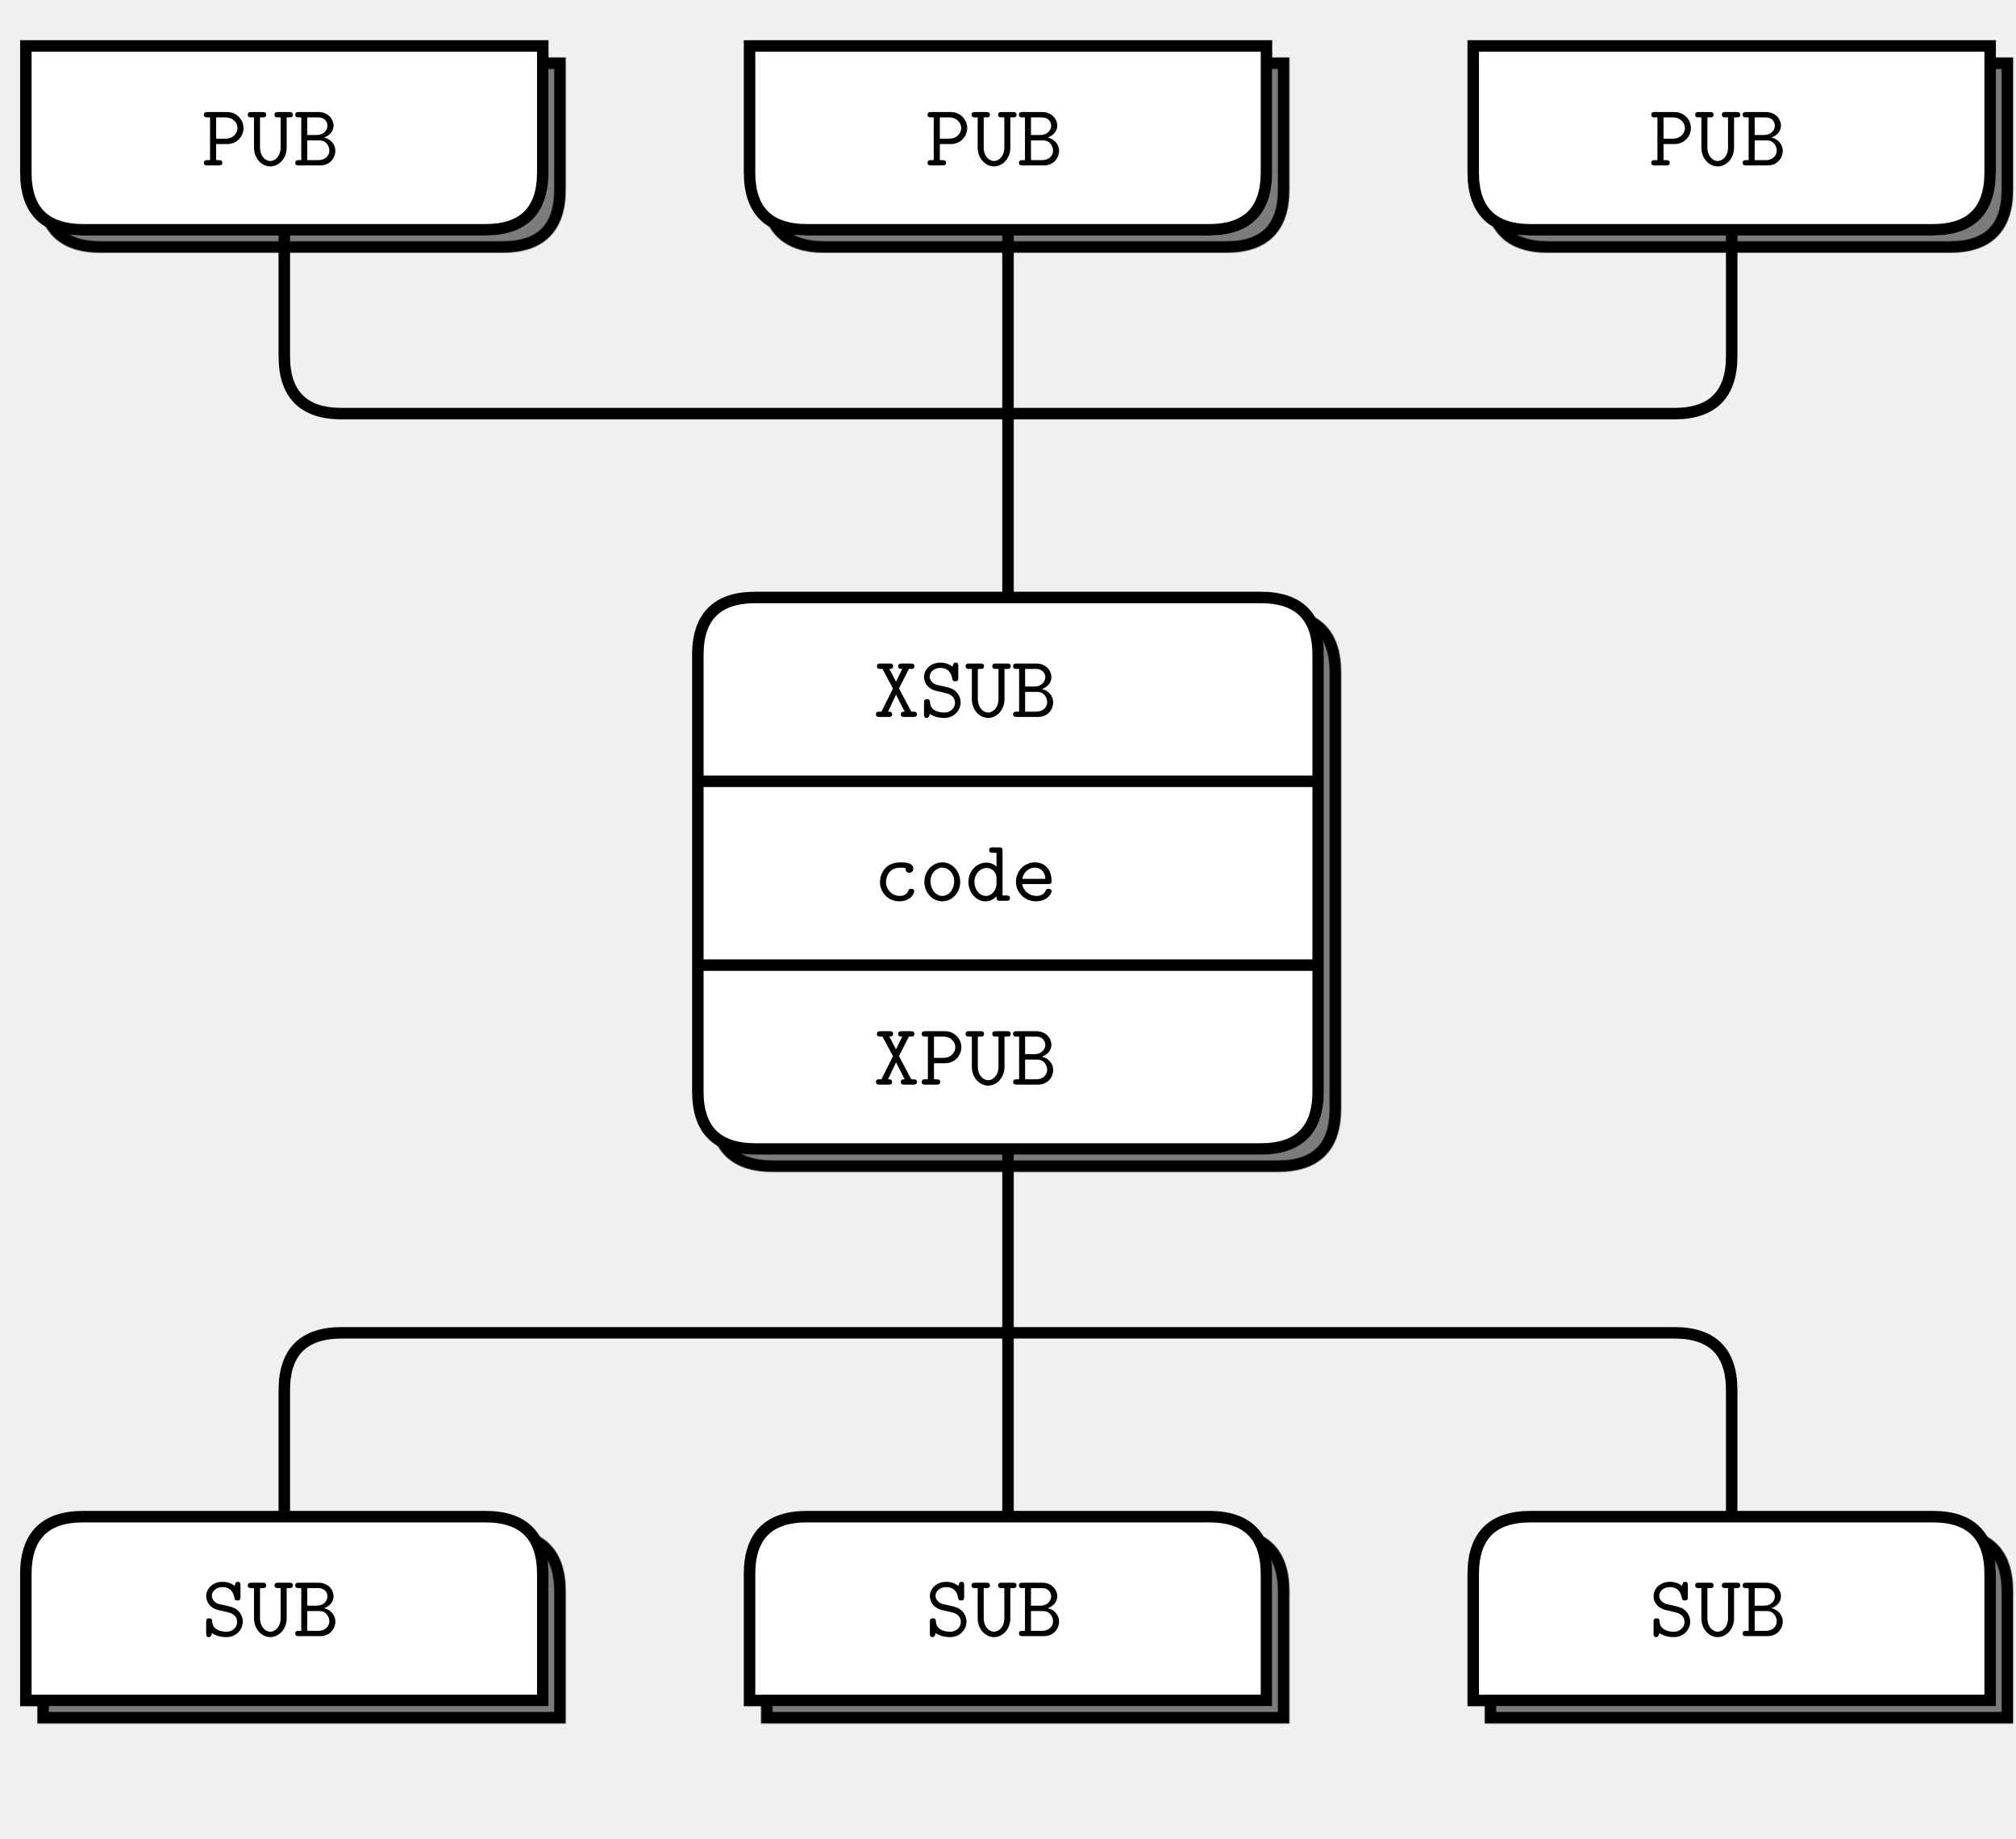
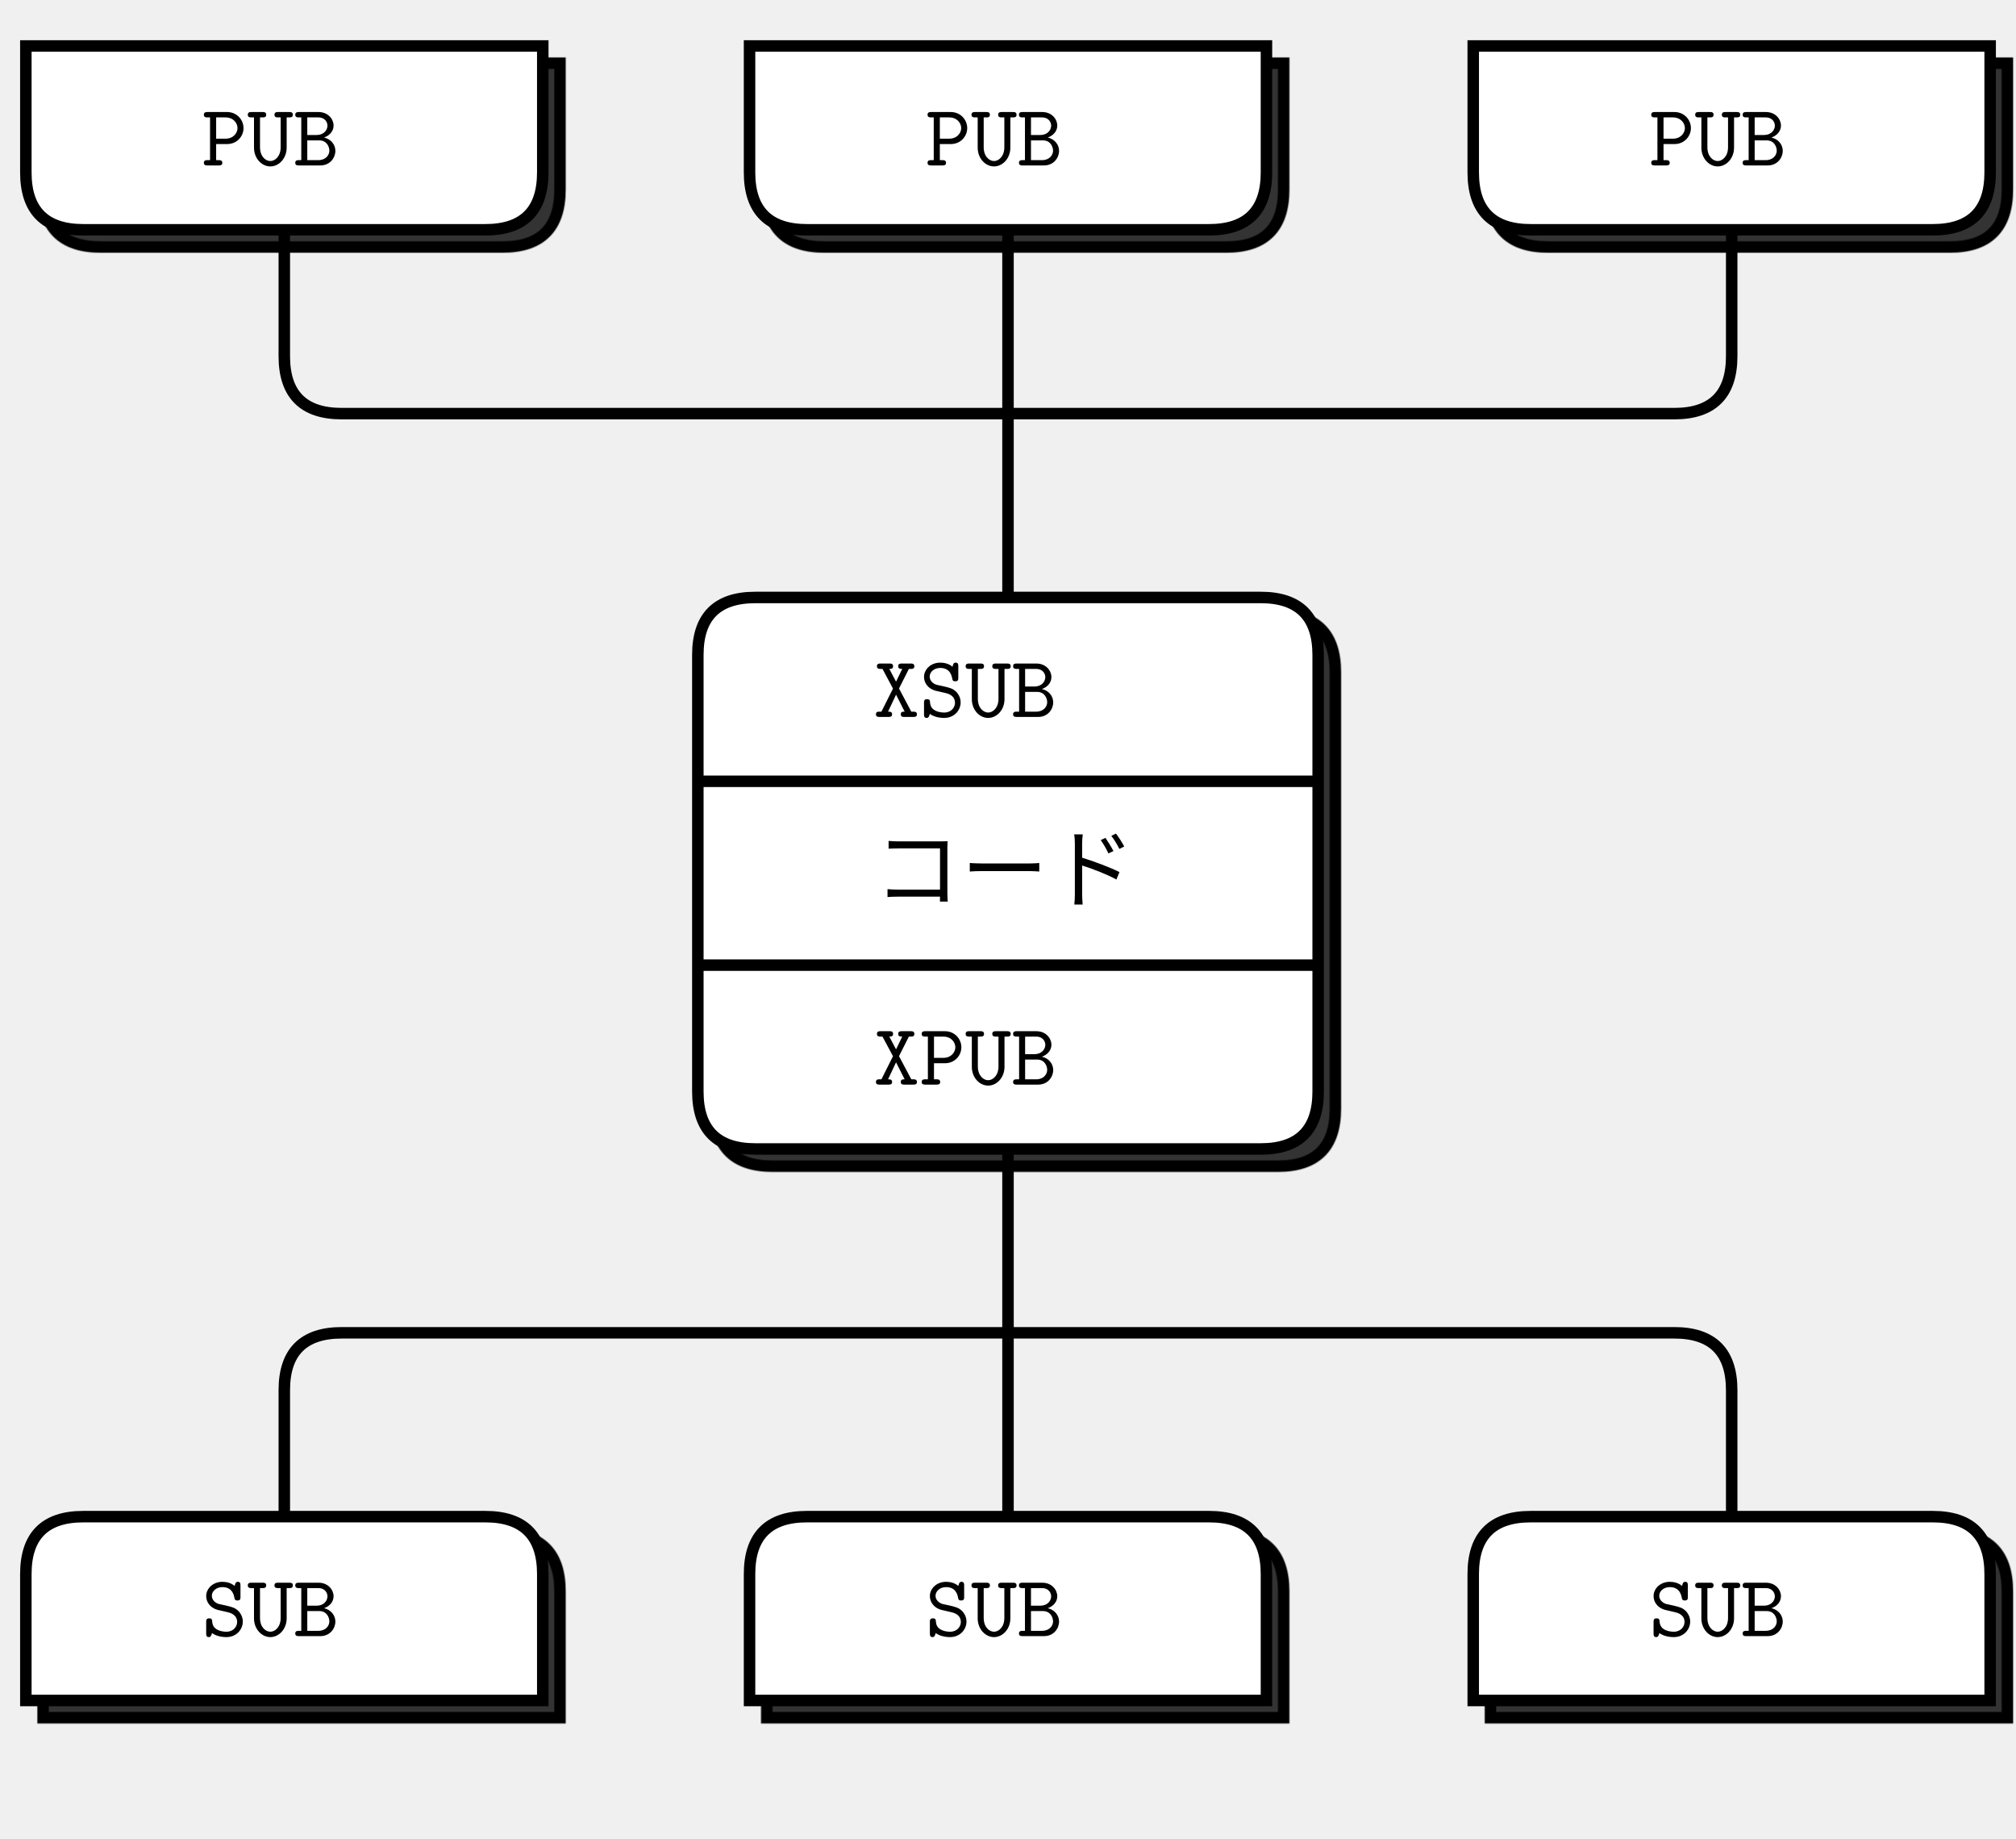
- <svg xmlns="http://www.w3.org/2000/svg" width="351px" height="320px" version="1.1">
-   <defs>
-     <filter id="dsFilter" width="150%" height="150%">
-       <feOffset result="offOut" in="SourceGraphic" dx="3" dy="3" />
-       <feColorMatrix result="matrixOut" in="offOut" type="matrix" values="0.2 0 0 0 0 0 0.2 0 0 0 0 0 0.2 0 0 0 0 0 1 0" />
-       <feBlend in="SourceGraphic" in2="matrixOut" mode="normal" />
+ <svg xmlns="http://www.w3.org/2000/svg" version="1.1" width="351" height="320" id="svg2">
+   <defs id="defs4">
+     <filter width="1.5" height="1.5" color-interpolation-filters="sRGB" id="dsFilter">
+       <feOffset id="feOffset7" dy="3" dx="3" in="SourceGraphic" result="offOut" />
+       <feColorMatrix id="feColorMatrix9" values="0.2 0 0 0 0 0 0.2 0 0 0 0 0 0.2 0 0 0 0 0 1 0" type="matrix" in="offOut" result="matrixOut" />
+       <feBlend in2="matrixOut" mode="normal" in="SourceGraphic" id="feBlend11" />
    </filter>
-     <marker id="iPointer" viewBox="0 0 10 10" refX="5" refY="5" markerUnits="strokeWidth" markerWidth="8" markerHeight="7" orient="auto">
-       <path d="M 10 0 L 10 10 L 0 5 z" />
+     <marker markerUnits="strokeWidth" refX="5" refY="5" markerWidth="8" markerHeight="7" orient="auto" viewBox="0 0 10 10" id="iPointer">
+       <path d="M 10,0 10,10 0,5 z" id="path14" />
    </marker>
-     <marker id="Pointer" viewBox="0 0 10 10" refX="5" refY="5" markerUnits="strokeWidth" markerWidth="8" markerHeight="7" orient="auto">
-       <path d="M 0 0 L 10 5 L 0 10 z" />
+     <marker markerUnits="strokeWidth" refX="5" refY="5" markerWidth="8" markerHeight="7" orient="auto" viewBox="0 0 10 10" id="Pointer">
+       <path d="M 0,0 10,5 0,10 z" id="path17" />
    </marker>
  </defs>
-   <g id="boxes" stroke="black" stroke-width="2" fill="none">
+   <g id="boxes" style="fill:none;stroke:#000000;stroke-width:2">
    <g id="group0">
-       <path id="path0" filter="url(#dsFilter)" fill="#fff" d="M 4.5 8 L 94.5 8 L 94.5 30 Q 94.5 40 84.5 40 L 14.5 40 Q 4.5 40 4.5 30 Z" />
-       <text x="35.1" y="28.8" id="text0" fill="#000" stroke="none" style="font-family:LMMono10,monospace;font-size:15.2px">PUB </text>
+       <path d="m 4.5,8 90,0 0,22 q 0,10 -10,10 l -70,0 q -10,0 -10,-10 z" id="path0" style="fill:#ffffff;filter:url(#dsFilter)" />
+       <text x="35.1" y="28.8" id="text0" style="font-size:15.2px;fill:#000000;stroke:none;font-family:'LMMono10, monospace'">PUB</text>
    </g>
    <g id="group2">
-       <path id="path2" filter="url(#dsFilter)" fill="#fff" d="M 130.5 8 L 220.5 8 L 220.5 30 Q 220.5 40 210.5 40 L 140.5 40 Q 130.5 40 130.5 30 Z" />
-       <text x="161.1" y="28.8" id="text2" fill="#000" stroke="none" style="font-family:LMMono10,monospace;font-size:15.2px">PUB </text>
+       <path d="m 130.5,8 90,0 0,22 q 0,10 -10,10 l -70,0 q -10,0 -10,-10 z" id="path2" style="fill:#ffffff;filter:url(#dsFilter)" />
+       <text x="161.1" y="28.8" id="text2" style="font-size:15.2px;fill:#000000;stroke:none;font-family:'LMMono10, monospace'">PUB</text>
    </g>
    <g id="group4">
-       <path id="path4" filter="url(#dsFilter)" fill="#fff" d="M 256.5 8 L 346.5 8 L 346.5 30 Q 346.5 40 336.5 40 L 266.5 40 Q 256.5 40 256.5 30 Z" />
-       <text x="287.1" y="28.8" id="text4" fill="#000" stroke="none" style="font-family:LMMono10,monospace;font-size:15.2px">PUB </text>
+       <path d="m 256.5,8 90,0 0,22 q 0,10 -10,10 l -70,0 q -10,0 -10,-10 z" id="path4" style="fill:#ffffff;filter:url(#dsFilter)" />
+       <text x="287.1" y="28.8" id="text4" style="font-size:15.2px;fill:#000000;stroke:none;font-family:'LMMono10, monospace'">PUB</text>
    </g>
    <g id="group18">
-       <path id="path18" filter="url(#dsFilter)" fill="#fff" d="M 121.5 114 Q 121.5 104 131.5 104 L 219.5 104 Q 229.5 104 229.5 114 L 229.5 190 Q 229.5 200 219.5 200 L 131.5 200 Q 121.5 200 121.5 190 Z" />
-       <text x="152.1" y="124.8" id="text18" fill="#000" stroke="none" style="font-family:LMMono10,monospace;font-size:15.2px">XSUB </text>
-       <text x="152.1" y="156.8" id="text18" fill="#000" stroke="none" style="font-family:LMMono10,monospace;font-size:15.2px">code </text>
-       <text x="152.1" y="188.8" id="text18" fill="#000" stroke="none" style="font-family:LMMono10,monospace;font-size:15.2px">XPUB </text>
+       <path d="m 121.5,114 q 0,-10 10,-10 l 88,0 q 10,0 10,10 l 0,76 q 0,10 -10,10 l -88,0 q -10,0 -10,-10 z" id="path18" style="fill:#ffffff;filter:url(#dsFilter)" />
+       <text x="152.1" y="124.8" id="text18" style="font-size:15.2px;fill:#000000;stroke:none;font-family:'LMMono10, monospace'">XSUB</text>
+       <text x="152.1" y="156.8" id="text32" style="font-size:15.2px;fill:#000000;stroke:none;font-family:'LMMono10, monospace'">コード</text>
+       <text x="152.1" y="188.8" id="text34" style="font-size:15.2px;fill:#000000;stroke:none;font-family:'LMMono10, monospace'">XPUB</text>
    </g>
    <g id="group31">
-       <path id="path31" filter="url(#dsFilter)" fill="#fff" d="M 4.5 274 Q 4.5 264 14.5 264 L 84.5 264 Q 94.5 264 94.5 274 L 94.5 296 L 4.5 296 Z" />
-       <text x="35.1" y="284.8" id="text31" fill="#000" stroke="none" style="font-family:LMMono10,monospace;font-size:15.2px">SUB </text>
+       <path d="m 4.5,274 q 0,-10 10,-10 l 70,0 q 10,0 10,10 l 0,22 -90,0 z" id="path31" style="fill:#ffffff;filter:url(#dsFilter)" />
+       <text x="35.1" y="284.8" id="text31" style="font-size:15.2px;fill:#000000;stroke:none;font-family:'LMMono10, monospace'">SUB</text>
    </g>
    <g id="group34">
-       <path id="path34" filter="url(#dsFilter)" fill="#fff" d="M 130.5 274 Q 130.5 264 140.5 264 L 210.5 264 Q 220.5 264 220.5 274 L 220.5 296 L 130.5 296 Z" />
-       <text x="161.1" y="284.8" id="text34" fill="#000" stroke="none" style="font-family:LMMono10,monospace;font-size:15.2px">SUB </text>
+       <path d="m 130.5,274 q 0,-10 10,-10 l 70,0 q 10,0 10,10 l 0,22 -90,0 z" id="path34" style="fill:#ffffff;filter:url(#dsFilter)" />
+       <text x="161.1" y="284.8" id="text41" style="font-size:15.2px;fill:#000000;stroke:none;font-family:'LMMono10, monospace'">SUB</text>
    </g>
    <g id="group37">
-       <path id="path37" filter="url(#dsFilter)" fill="#fff" d="M 256.5 274 Q 256.5 264 266.5 264 L 336.5 264 Q 346.5 264 346.5 274 L 346.5 296 L 256.5 296 Z" />
-       <text x="287.1" y="284.8" id="text37" fill="#000" stroke="none" style="font-family:LMMono10,monospace;font-size:15.2px">SUB </text>
+       <path d="m 256.5,274 q 0,-10 10,-10 l 70,0 q 10,0 10,10 l 0,22 -90,0 z" id="path37" style="fill:#ffffff;filter:url(#dsFilter)" />
+       <text x="287.1" y="284.8" id="text37" style="font-size:15.2px;fill:#000000;stroke:none;font-family:'LMMono10, monospace'">SUB</text>
    </g>
  </g>
-   <g id="lines" stroke="black" stroke-width="2" fill="none">
+   <g id="lines" style="fill:none;stroke:#000000;stroke-width:2">
    <g id="group148">
-       <path id="path148" d="M 49.5 40 L 49.5 62 Q 49.5 72 59.5 72 L 175.5 72 L 291.5 72 Q 301.5 72 301.5 62 L 301.5 40 " />
+       <path d="m 49.5,40 0,22 q 0,10 10,10 l 116,0 116,0 q 10,0 10,-10 l 0,-22" id="path148" />
    </g>
    <g id="group163">
-       <path id="path163" d="M 49.5 264 L 49.5 242 Q 49.5 232 59.5 232 L 175.5 232 L 291.5 232 Q 301.5 232 301.5 242 L 301.5 264 " />
+       <path d="m 49.5,264 0,-22 q 0,-10 10,-10 l 116,0 116,0 q 10,0 10,10 l 0,22" id="path163" />
    </g>
    <g id="group316">
-       <path id="path316" d="M 121.5 136 L 229.5 136 " />
+       <path d="m 121.5,136 108,0" id="path316" />
    </g>
    <g id="group319">
-       <path id="path319" d="M 121.5 168 L 229.5 168 " />
+       <path d="m 121.5,168 108,0" id="path319" />
    </g>
    <g id="group432">
-       <path id="path432" d="M 175.5 40 L 175.5 72 L 175.5 104 " />
+       <path d="m 175.5,40 0,32 0,32" id="path432" />
    </g>
    <g id="group443">
-       <path id="path443" d="M 175.5 200 L 175.5 232 L 175.5 264 " />
+       <path d="m 175.5,200 0,32 0,32" id="path443" />
    </g>
  </g>
-   <g id="text" fill="black" style="font-family:LMMono10,monospace;font-size:15.2px">
- </g>
+   <g id="text" style="font-size:15.2px;fill:#000000;font-family:'LMMono10, monospace'" />
</svg>
